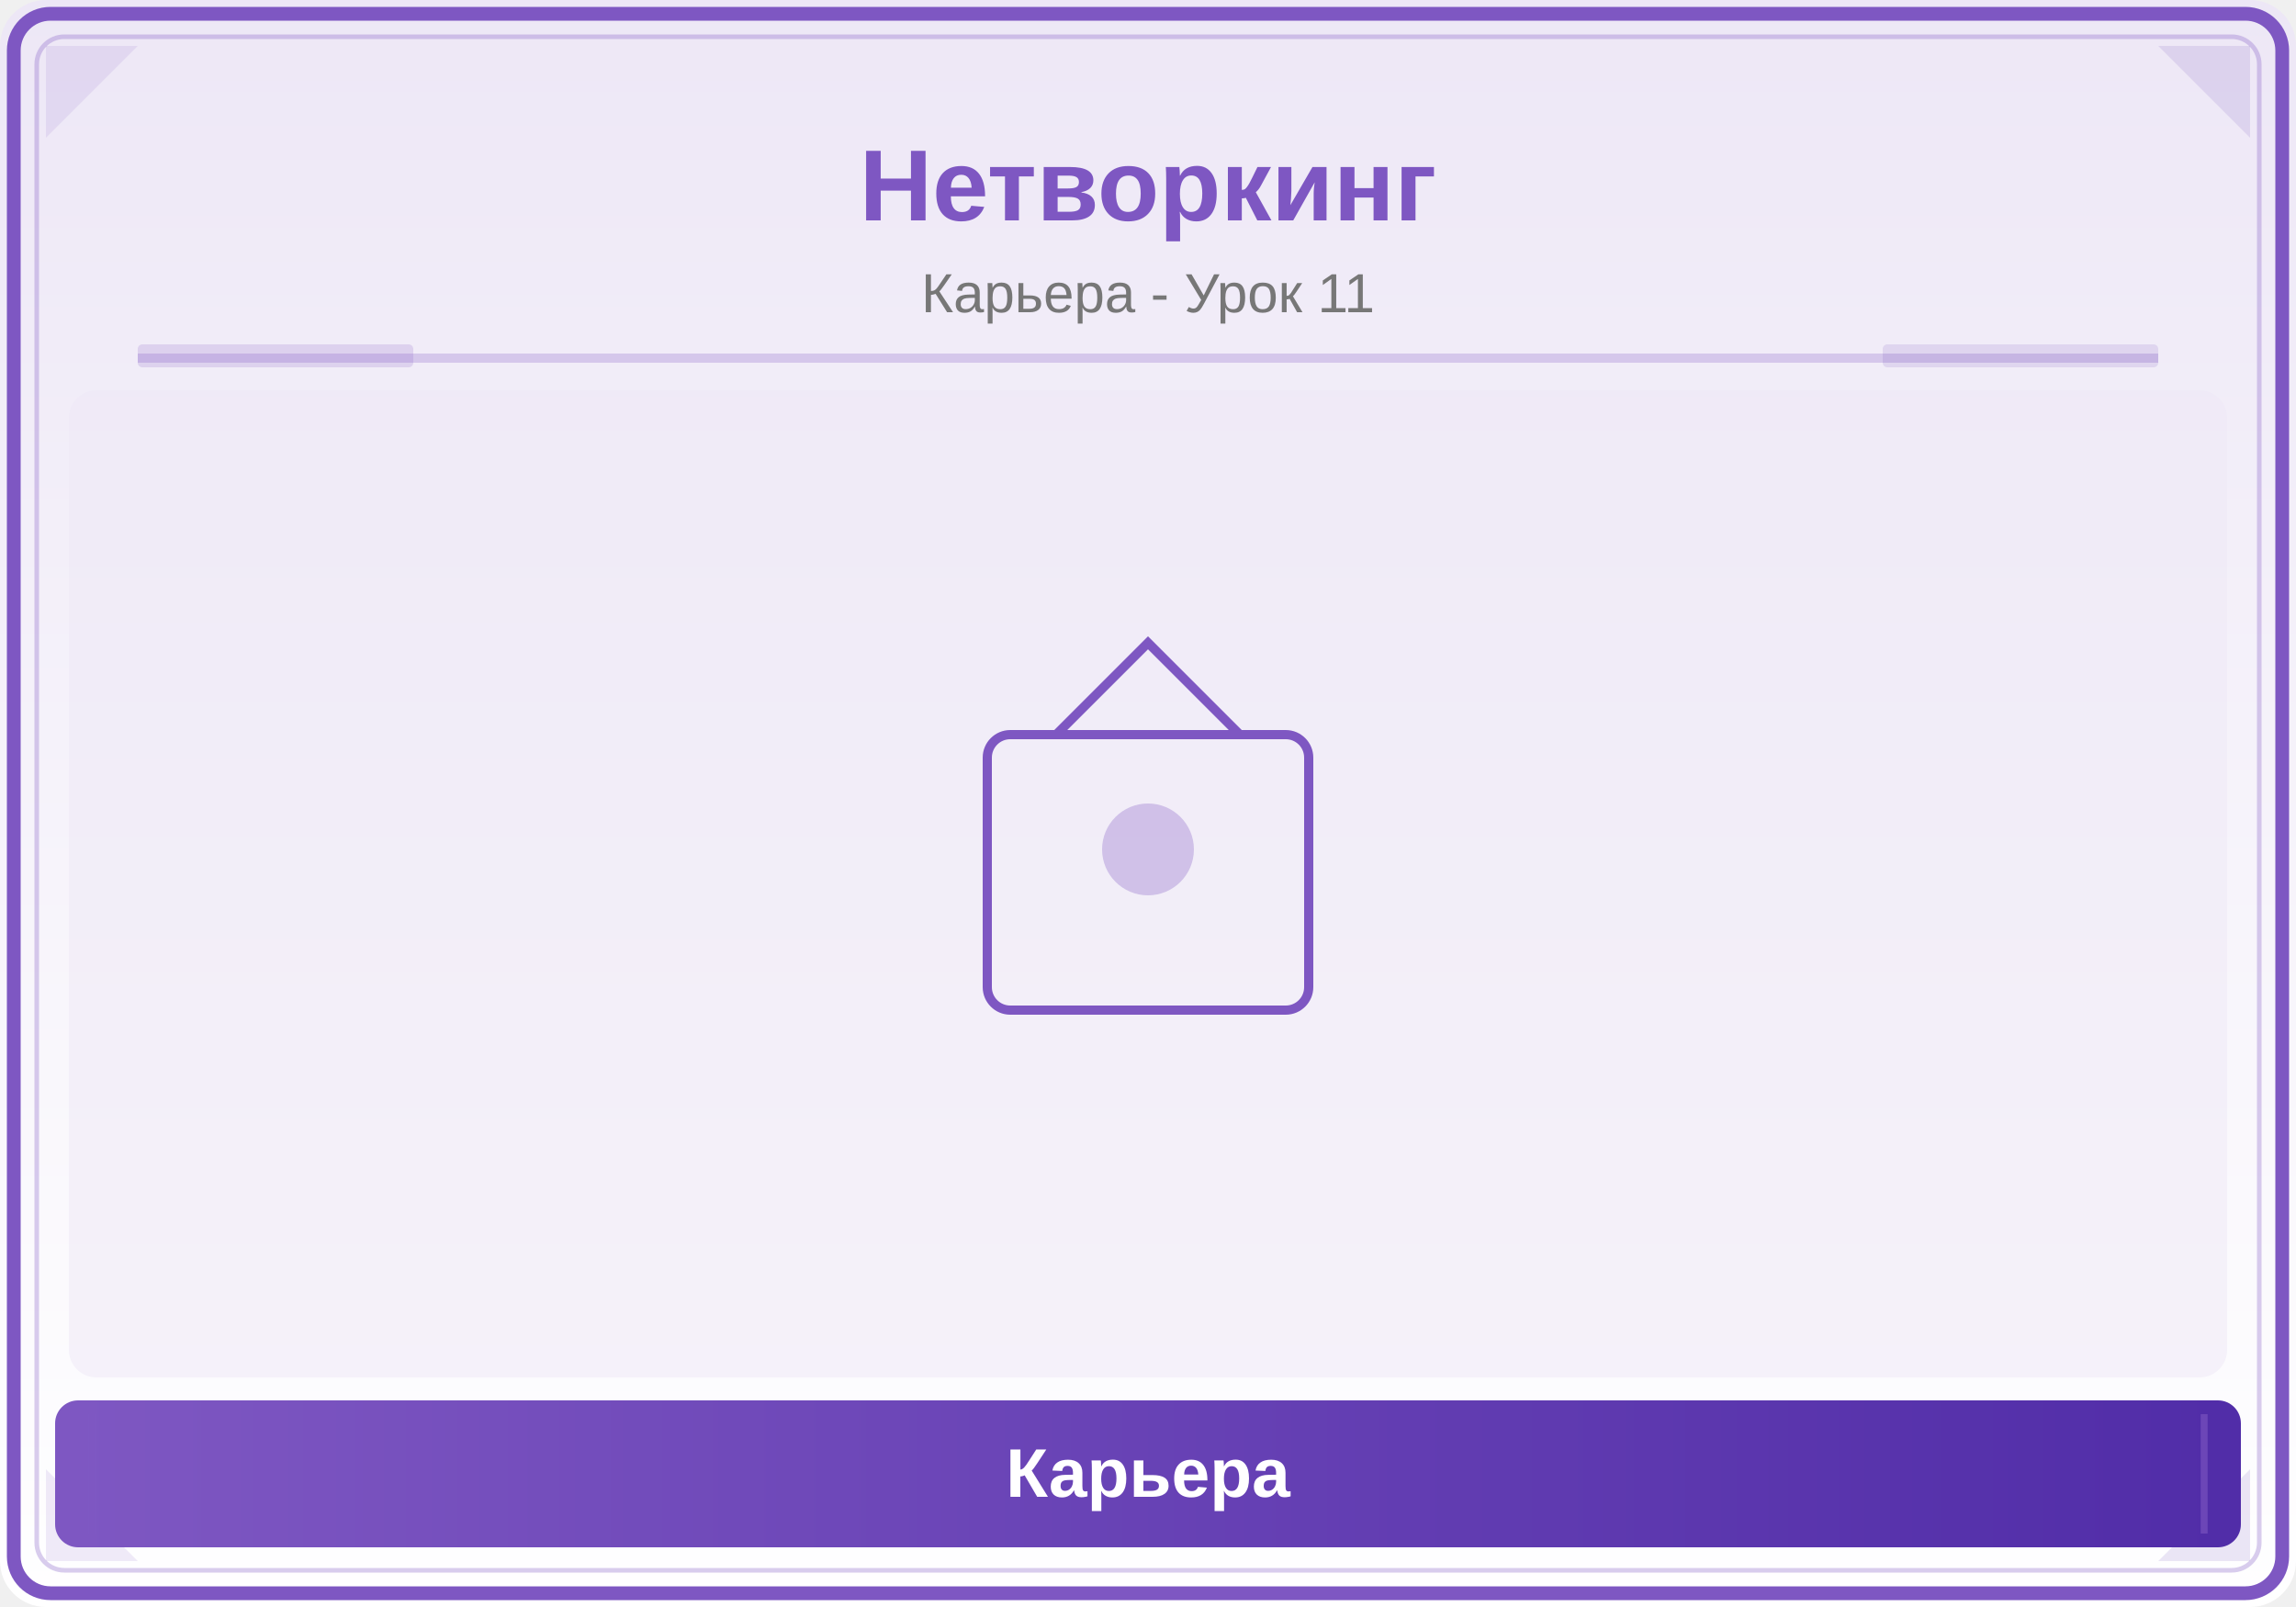
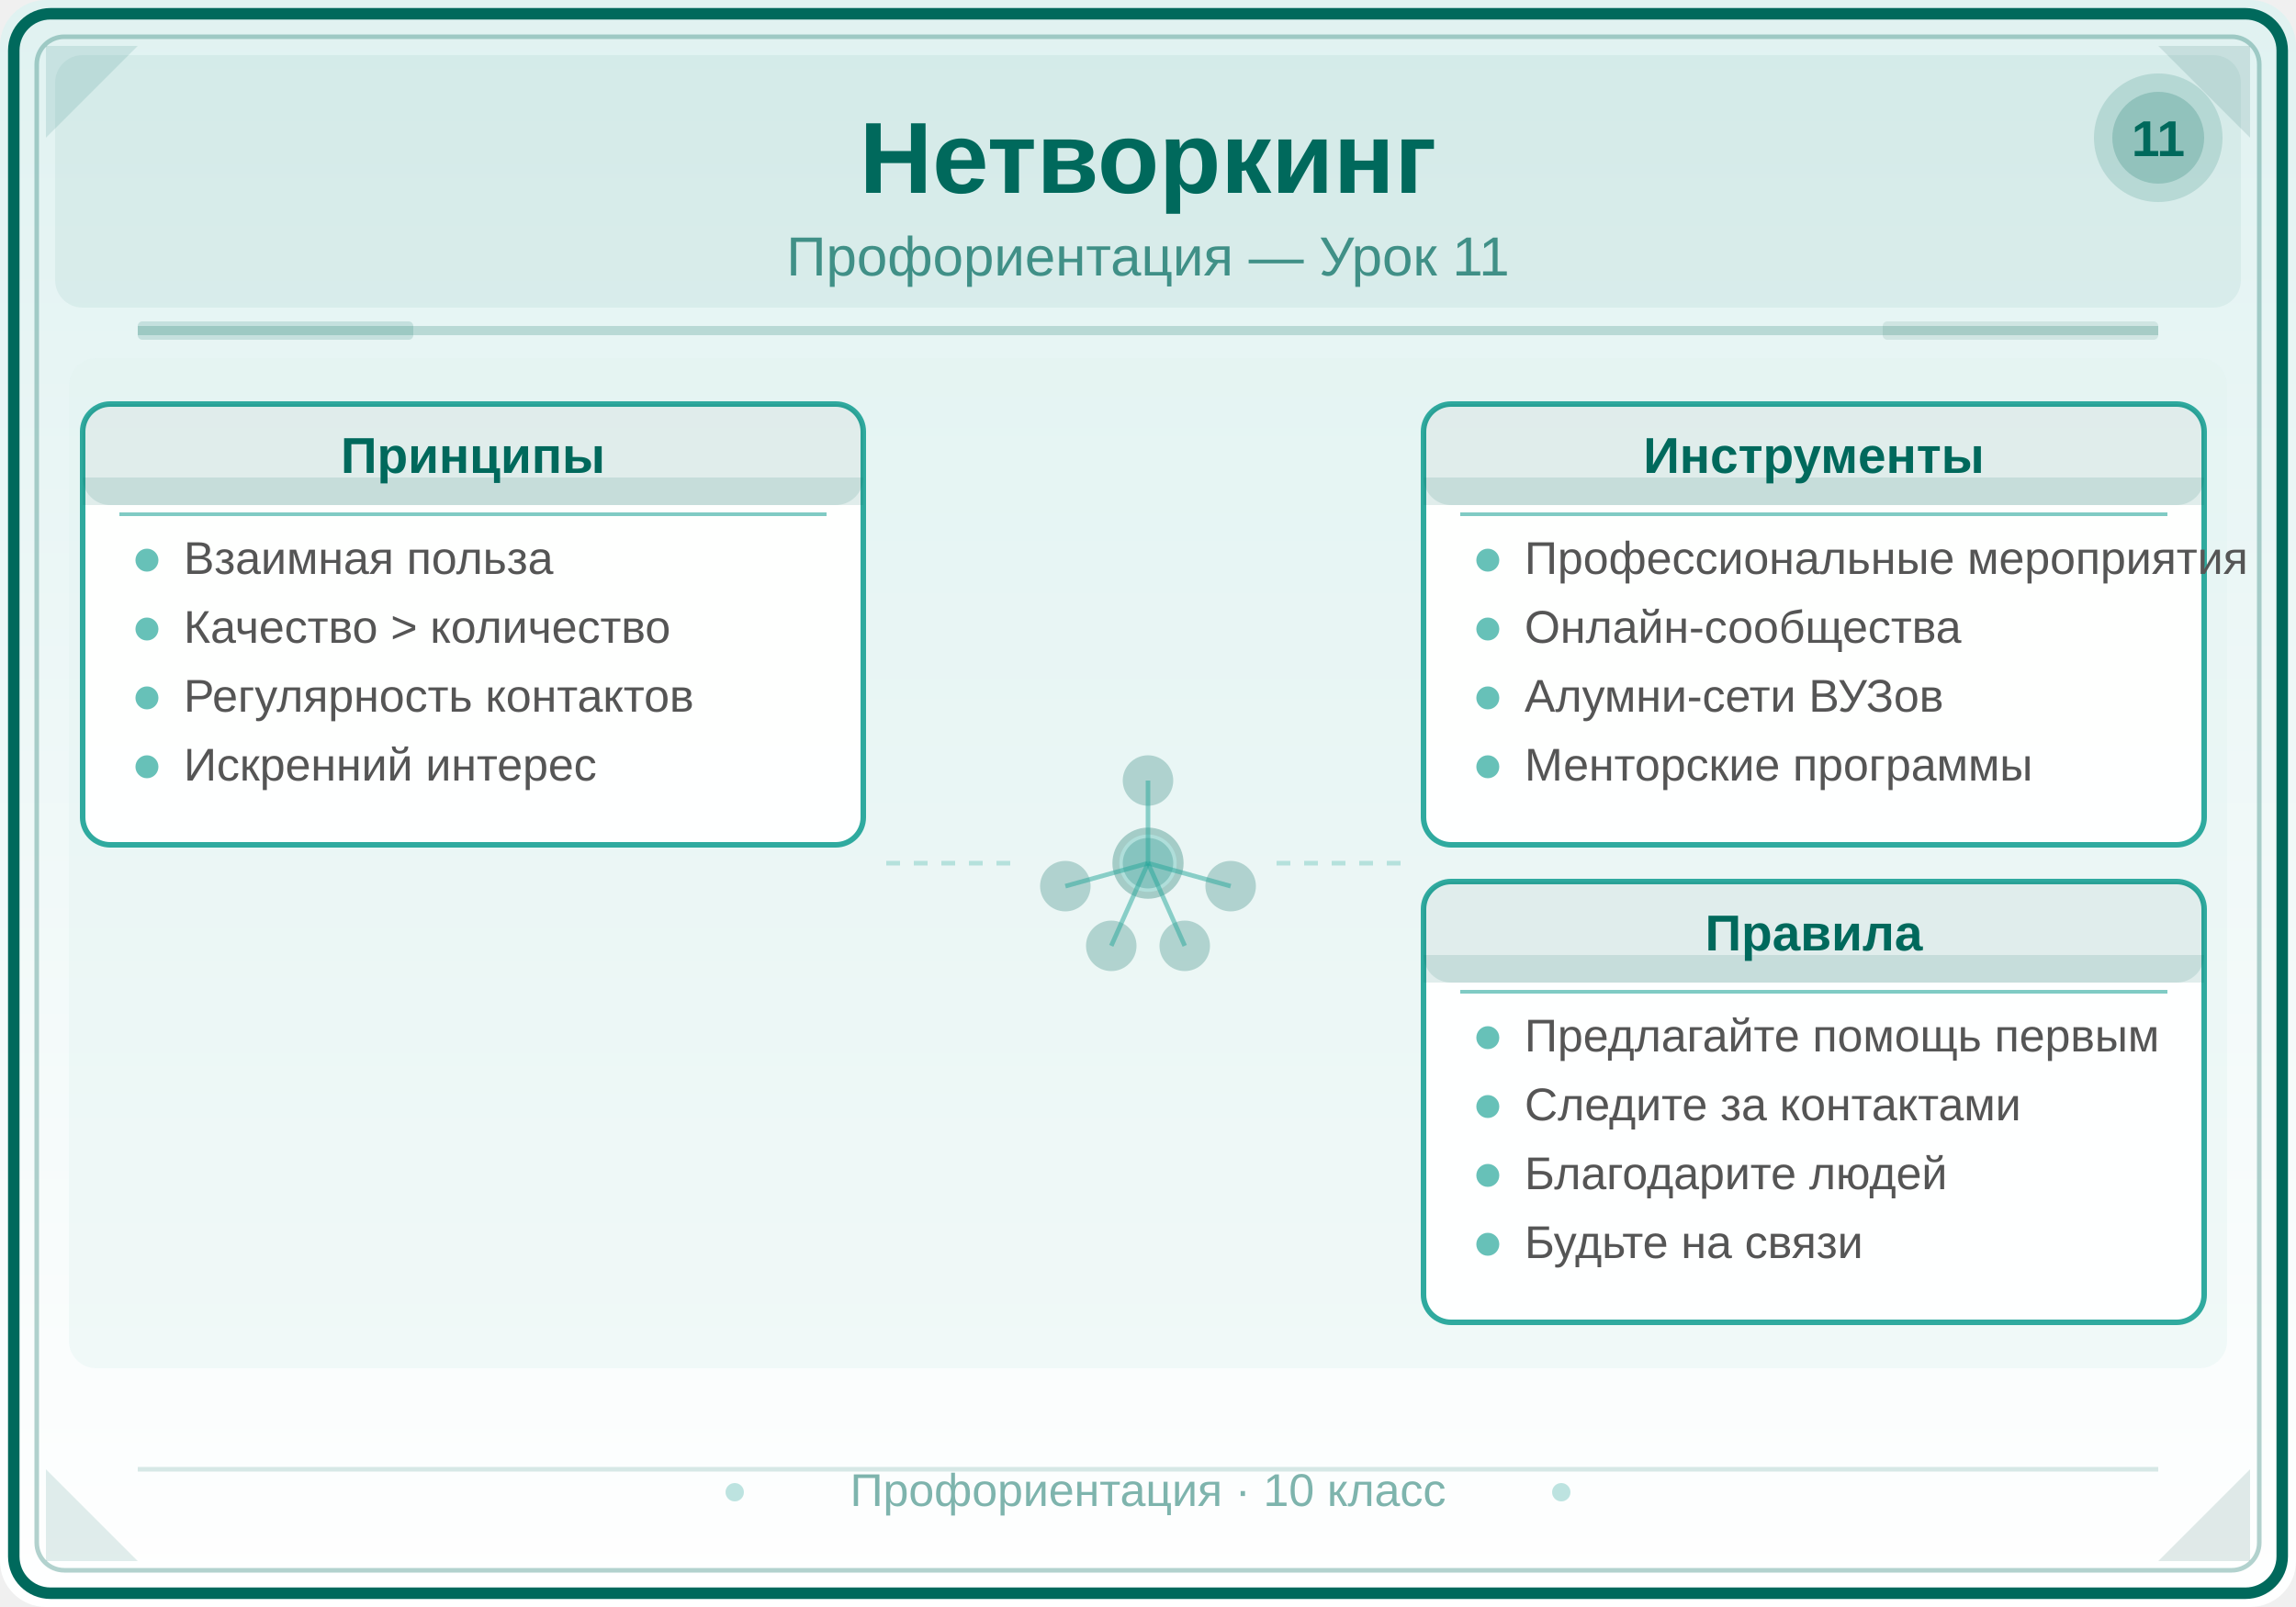
<svg xmlns="http://www.w3.org/2000/svg" viewBox="0 0 500 350">
  <defs>
-     <linearGradient id="bg" x1="0" y1="0" x2="0" y2="1">
-       <stop offset="0%" stop-color="#EDE7F6" />
+     <linearGradient id="bg11" x1="0" y1="0" x2="0" y2="1">
+       <stop offset="0%" stop-color="#E0F2F1" />
      <stop offset="100%" stop-color="#FFFFFF" />
    </linearGradient>
-     <linearGradient id="panel" x1="0" y1="0" x2="1" y2="0">
-       <stop offset="0%" stop-color="#7E57C2" />
-       <stop offset="100%" stop-color="#512DA8" />
+     <linearGradient id="hdr11" x1="0" y1="0" x2="1" y2="0">
+       <stop offset="0%" stop-color="#00695C" />
+       <stop offset="100%" stop-color="#004D40" />
    </linearGradient>
  </defs>
-   <rect width="500" height="350" fill="url(#bg)" rx="10" />
-   <rect x="3" y="3" width="494" height="344" rx="8" fill="none" stroke="#7E57C2" stroke-width="3" />
-   <rect x="8" y="8" width="484" height="334" rx="6" fill="none" stroke="#7E57C2" stroke-width="1" opacity="0.3" />
-   <polygon points="10,10 30,10 10,30" fill="#7E57C2" opacity="0.12" />
-   <polygon points="490,10 470,10 490,30" fill="#512DA8" opacity="0.12" />
-   <polygon points="10,340 30,340 10,320" fill="#7E57C2" opacity="0.12" />
-   <polygon points="490,340 470,340 490,320" fill="#512DA8" opacity="0.12" />
-   <text x="250" y="48" font-family="Arial,sans-serif" font-size="22" font-weight="bold" fill="#7E57C2" text-anchor="middle">Нетворкинг</text>
-   <text x="250" y="68" font-family="Arial,sans-serif" font-size="12" fill="#777" text-anchor="middle">Карьера - Урок 11</text>
-   <line x1="30" y1="78" x2="470" y2="78" stroke="#7E57C2" stroke-width="2" opacity="0.25" />
-   <rect x="30" y="75" width="60" height="5" fill="#7E57C2" opacity="0.18" rx="1" />
-   <rect x="410" y="75" width="60" height="5" fill="#512DA8" opacity="0.12" rx="1" />
-   <clipPath id="ill">
-     <rect x="15" y="85" width="470" height="215" rx="6" />
-   </clipPath>
-   <g clip-path="url(#ill)">
-     <rect x="15" y="85" width="470" height="215" fill="#EDE7F6" opacity="0.5" />
-     <rect x="215" y="160" width="70" height="60" rx="5" fill="none" stroke="#7E57C2" stroke-width="2" />
-     <path d="M230,160 L250,140 L270,160" fill="none" stroke="#7E57C2" stroke-width="2" />
-     <circle cx="250" cy="185" r="10" fill="#7E57C2" opacity="0.3" />
-   </g>
-   <rect x="12" y="305" width="476" height="32" rx="5" fill="url(#panel)" />
-   <line x1="20" y1="308" x2="20" y2="334" stroke="#7E57C2" stroke-width="1.5" opacity="0.6" />
-   <line x1="480" y1="308" x2="480" y2="334" stroke="#7E57C2" stroke-width="1.5" opacity="0.6" />
-   <text x="250" y="326" font-family="Arial,sans-serif" font-size="15" text-anchor="middle" fill="white" font-weight="bold">Карьера</text>
+   <rect width="500" height="350" fill="url(#bg11)" rx="10" />
+   <rect x="3" y="3" width="494" height="344" rx="8" fill="none" stroke="#00695C" stroke-width="2.5" />
+   <rect x="8" y="8" width="484" height="334" rx="6" fill="none" stroke="#00695C" stroke-width="1" opacity="0.3" />
+   <polygon points="10,10 30,10 10,30" fill="#00695C" opacity="0.12" />
+   <polygon points="490,10 470,10 490,30" fill="#004D40" opacity="0.12" />
+   <polygon points="10,340 30,340 10,320" fill="#00695C" opacity="0.12" />
+   <polygon points="490,340 470,340 490,320" fill="#004D40" opacity="0.12" />
+   <rect x="12" y="12" width="476" height="55" rx="6" fill="#00695C" opacity="0.06" />
+   <text x="250" y="42" font-family="Arial,sans-serif" font-size="22" font-weight="bold" fill="#00695C" text-anchor="middle">Нетворкинг</text>
+   <text x="250" y="60" font-family="Arial,sans-serif" font-size="12" fill="#00695C" text-anchor="middle" opacity="0.7">Профориентация — Урок 11</text>
+   <line x1="30" y1="72" x2="470" y2="72" stroke="#00695C" stroke-width="2" opacity="0.2" />
+   <rect x="30" y="70" width="60" height="4" fill="#00695C" opacity="0.15" rx="1" />
+   <rect x="410" y="70" width="60" height="4" fill="#004D40" opacity="0.1" rx="1" />
+   <circle cx="470" cy="30" r="14" fill="#00695C" opacity="0.15" />
+   <circle cx="470" cy="30" r="10" fill="#00695C" opacity="0.2" />
+   <text x="470" y="34" font-family="Arial,sans-serif" font-size="11" font-weight="bold" fill="#00695C" text-anchor="middle">11</text>
+   <rect x="15" y="78" width="470" height="220" rx="6" fill="#E0F2F1" opacity="0.4" />
+   <rect x="18" y="88" width="170" height="96" rx="6" fill="#FFFFFF" stroke="#26A69A" stroke-width="1.2" opacity="0.95" />
+   <rect x="18" y="88" width="170" height="22" rx="6" fill="#00695C" opacity="0.12" />
+   <rect x="18" y="104" width="170" height="6" fill="#00695C" opacity="0.12" />
+   <text x="103" y="103" font-family="Arial,sans-serif" font-size="11" font-weight="bold" fill="#00695C" text-anchor="middle">Принципы</text>
+   <line x1="26" y1="112" x2="180" y2="112" stroke="#80CBC4" stroke-width="0.8" />
+   <circle cx="32" cy="122" r="2.5" fill="#26A69A" opacity="0.7" />
+   <text x="40" y="125" font-family="Arial,sans-serif" font-size="10" fill="#555555">Взаимная польза</text>
+   <circle cx="32" cy="137" r="2.5" fill="#26A69A" opacity="0.7" />
+   <text x="40" y="140" font-family="Arial,sans-serif" font-size="10" fill="#555555">Качество &gt; количество</text>
+   <circle cx="32" cy="152" r="2.5" fill="#26A69A" opacity="0.7" />
+   <text x="40" y="155" font-family="Arial,sans-serif" font-size="10" fill="#555555">Регулярность контактов</text>
+   <circle cx="32" cy="167" r="2.5" fill="#26A69A" opacity="0.7" />
+   <text x="40" y="170" font-family="Arial,sans-serif" font-size="10" fill="#555555">Искренний интерес</text>
+   <rect x="310" y="88" width="170" height="96" rx="6" fill="#FFFFFF" stroke="#26A69A" stroke-width="1.2" opacity="0.95" />
+   <rect x="310" y="88" width="170" height="22" rx="6" fill="#00695C" opacity="0.12" />
+   <rect x="310" y="104" width="170" height="6" fill="#00695C" opacity="0.12" />
+   <text x="395" y="103" font-family="Arial,sans-serif" font-size="11" font-weight="bold" fill="#00695C" text-anchor="middle">Инструменты</text>
+   <line x1="318" y1="112" x2="472" y2="112" stroke="#80CBC4" stroke-width="0.8" />
+   <circle cx="324" cy="122" r="2.5" fill="#26A69A" opacity="0.7" />
+   <text x="332" y="125" font-family="Arial,sans-serif" font-size="10" fill="#555555">Профессиональные мероприятия</text>
+   <circle cx="324" cy="137" r="2.5" fill="#26A69A" opacity="0.7" />
+   <text x="332" y="140" font-family="Arial,sans-serif" font-size="10" fill="#555555">Онлайн-сообщества</text>
+   <circle cx="324" cy="152" r="2.5" fill="#26A69A" opacity="0.7" />
+   <text x="332" y="155" font-family="Arial,sans-serif" font-size="10" fill="#555555">Алумни-сети ВУЗов</text>
+   <circle cx="324" cy="167" r="2.5" fill="#26A69A" opacity="0.7" />
+   <text x="332" y="170" font-family="Arial,sans-serif" font-size="10" fill="#555555">Менторские программы</text>
+   <rect x="310" y="192" width="170" height="96" rx="6" fill="#FFFFFF" stroke="#26A69A" stroke-width="1.2" opacity="0.95" />
+   <rect x="310" y="192" width="170" height="22" rx="6" fill="#00695C" opacity="0.12" />
+   <rect x="310" y="208" width="170" height="6" fill="#00695C" opacity="0.12" />
+   <text x="395" y="207" font-family="Arial,sans-serif" font-size="11" font-weight="bold" fill="#00695C" text-anchor="middle">Правила</text>
+   <line x1="318" y1="216" x2="472" y2="216" stroke="#80CBC4" stroke-width="0.8" />
+   <circle cx="324" cy="226" r="2.5" fill="#26A69A" opacity="0.7" />
+   <text x="332" y="229" font-family="Arial,sans-serif" font-size="10" fill="#555555">Предлагайте помощь первым</text>
+   <circle cx="324" cy="241" r="2.5" fill="#26A69A" opacity="0.7" />
+   <text x="332" y="244" font-family="Arial,sans-serif" font-size="10" fill="#555555">Следите за контактами</text>
+   <circle cx="324" cy="256" r="2.5" fill="#26A69A" opacity="0.7" />
+   <text x="332" y="259" font-family="Arial,sans-serif" font-size="10" fill="#555555">Благодарите людей</text>
+   <circle cx="324" cy="271" r="2.5" fill="#26A69A" opacity="0.7" />
+   <text x="332" y="274" font-family="Arial,sans-serif" font-size="10" fill="#555555">Будьте на связи</text>
+   <circle cx="250" cy="170" r="5" fill="#00695C" opacity="0.25" stroke="#00695C" stroke-width="1" />
+   <circle cx="232" cy="193" r="5" fill="#00695C" opacity="0.25" stroke="#00695C" stroke-width="1" />
+   <circle cx="268" cy="193" r="5" fill="#00695C" opacity="0.25" stroke="#00695C" stroke-width="1" />
+   <circle cx="242" cy="206" r="5" fill="#00695C" opacity="0.25" stroke="#00695C" stroke-width="1" />
+   <circle cx="258" cy="206" r="5" fill="#00695C" opacity="0.25" stroke="#00695C" stroke-width="1" />
+   <circle cx="250" cy="188" r="5" fill="#00695C" opacity="0.25" stroke="#00695C" stroke-width="1" />
+   <circle cx="250" cy="188" r="7" fill="#26A69A" opacity="0.3" stroke="#00695C" stroke-width="1.5" />
+   <line x1="250" y1="188" x2="250" y2="170" stroke="#26A69A" stroke-width="1" opacity="0.5" />
+   <line x1="250" y1="188" x2="232" y2="193" stroke="#26A69A" stroke-width="1" opacity="0.5" />
+   <line x1="250" y1="188" x2="268" y2="193" stroke="#26A69A" stroke-width="1" opacity="0.5" />
+   <line x1="250" y1="188" x2="242" y2="206" stroke="#26A69A" stroke-width="1" opacity="0.5" />
+   <line x1="250" y1="188" x2="258" y2="206" stroke="#26A69A" stroke-width="1" opacity="0.5" />
+   <line x1="193" y1="188" x2="222" y2="188" stroke="#80CBC4" stroke-width="1" stroke-dasharray="3,3" opacity="0.5" />
+   <line x1="278" y1="188" x2="305" y2="188" stroke="#80CBC4" stroke-width="1" stroke-dasharray="3,3" opacity="0.5" />
+   <line x1="30" y1="320" x2="470" y2="320" stroke="#00695C" stroke-width="1" opacity="0.15" />
+   <text x="250" y="328" font-family="Arial,sans-serif" font-size="10" fill="#00695C" text-anchor="middle" opacity="0.5">Профориентация · 10 класс</text>
+   <circle cx="160" cy="325" r="2" fill="#26A69A" opacity="0.3" />
+   <circle cx="340" cy="325" r="2" fill="#26A69A" opacity="0.3" />
</svg>
